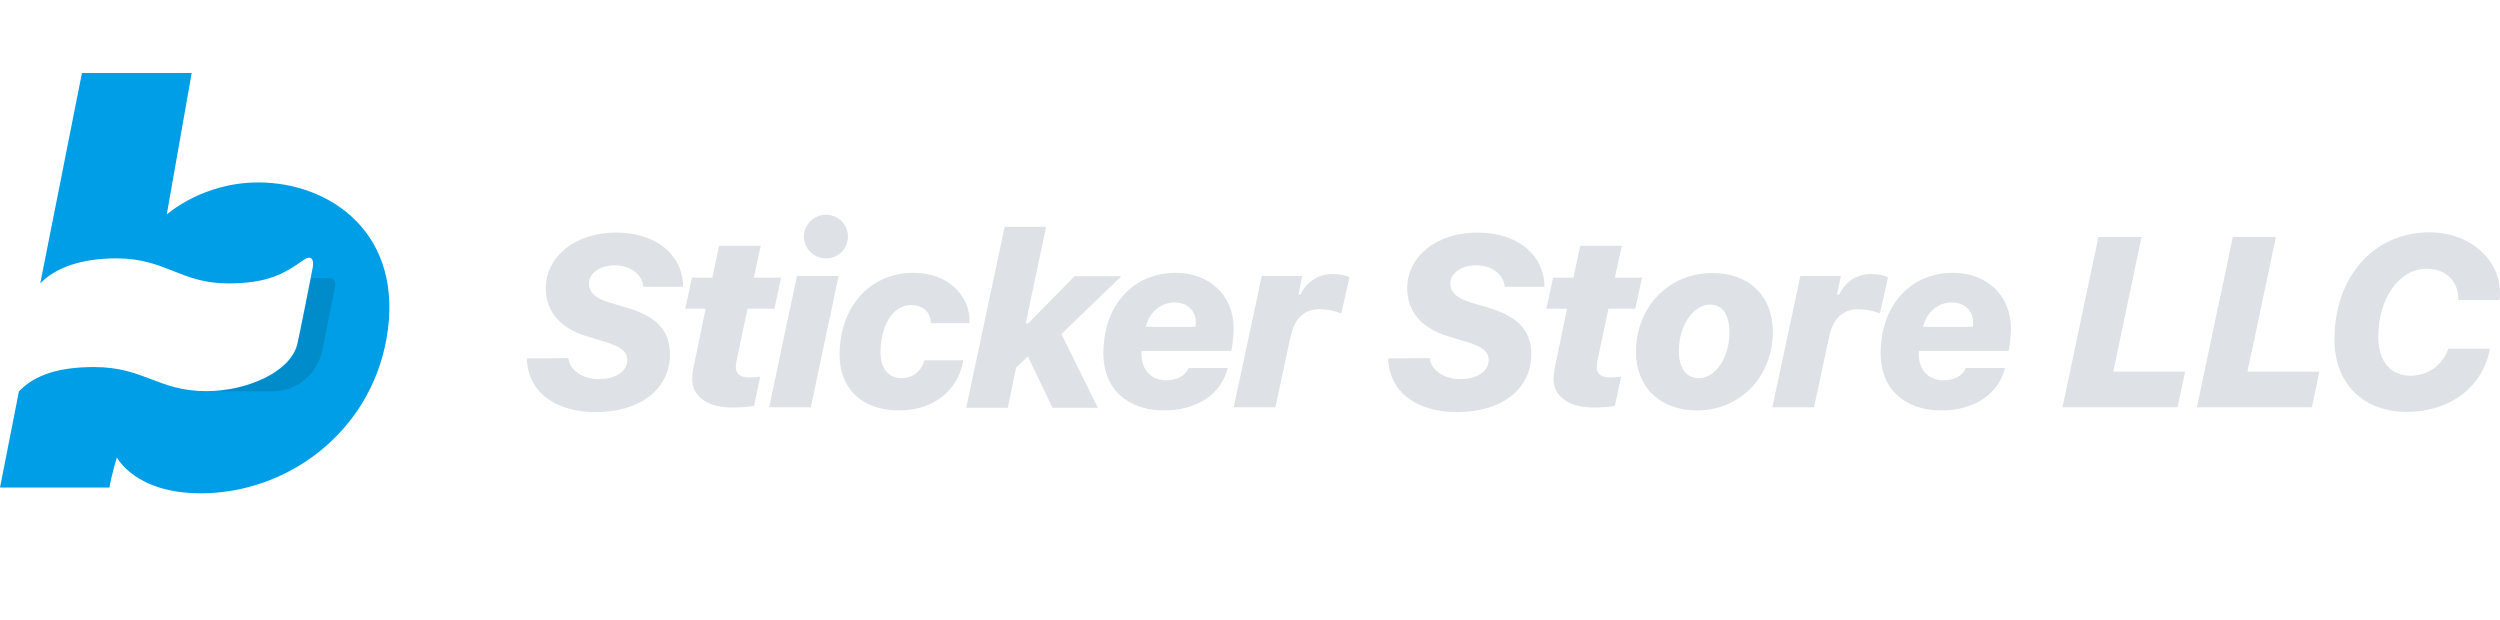
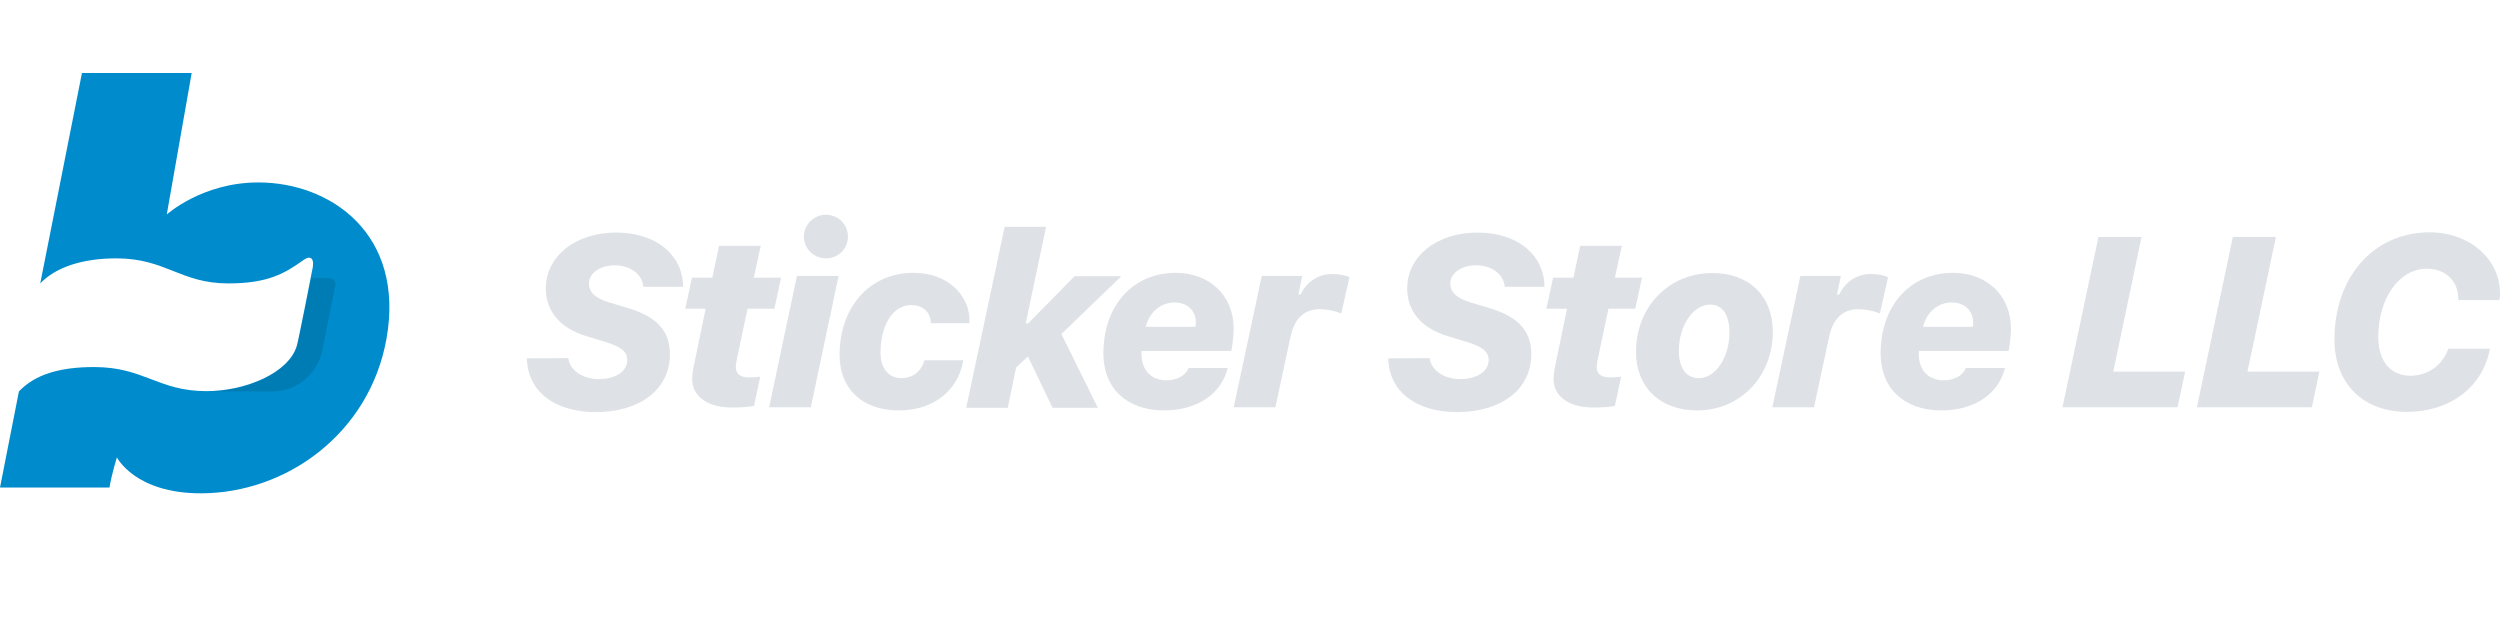
<svg xmlns="http://www.w3.org/2000/svg" width="222" height="55" viewBox="0 0 222 55" fill="none">
-   <path d="M22.936 16.2C17.957 16.2 14.809 19.047 14.809 19.047L17.021 6.484H7.277L3.574 25.167C4.915 23.755 7.277 22.942 10.319 22.942C14.745 22.942 16 25.167 20.277 25.167C23.787 25.167 25.277 24.29 26.979 23.07C27.596 22.642 28 22.942 27.702 24.097C27.66 24.311 26.489 30.303 26.362 30.689C25.66 33.107 21.83 34.733 18.319 34.733C14.043 34.733 12.787 32.593 8.362 32.593C5.34 32.593 3.128 33.235 1.681 34.755L0 43.294C0 43.294 2.553 43.294 9.723 43.294C9.915 42.095 10.383 40.619 10.383 40.619C10.383 40.619 11.979 43.807 17.83 43.807C25.425 43.807 32.809 38.5 34.319 30.09C35.979 20.802 29.383 16.2 22.936 16.2Z" fill="#009EE6" />
+   <path d="M22.936 16.2C17.957 16.2 14.809 19.047 14.809 19.047L17.021 6.484H7.277L3.574 25.167C4.915 23.755 7.277 22.942 10.319 22.942C14.745 22.942 16 25.167 20.277 25.167C23.787 25.167 25.277 24.29 26.979 23.07C27.596 22.642 28 22.942 27.702 24.097C27.66 24.311 26.489 30.303 26.362 30.689C25.66 33.107 21.83 34.733 18.319 34.733C14.043 34.733 12.787 32.593 8.362 32.593C5.34 32.593 3.128 33.235 1.681 34.755L0 43.294C0 43.294 2.553 43.294 9.723 43.294C9.915 42.095 10.383 40.619 10.383 40.619C10.383 40.619 11.979 43.807 17.83 43.807C25.425 43.807 32.809 38.5 34.319 30.09C35.979 20.802 29.383 16.2 22.936 16.2Z" fill="#008CCC" />
  <path opacity="0.59" d="M29.276 24.697H27.638C27.255 26.601 26.468 30.41 26.383 30.71C25.702 33.043 22.064 34.669 18.638 34.755H24.234C26.34 34.755 28.17 33.235 28.617 31.117L29.787 25.274C29.808 24.996 29.574 24.697 29.276 24.697Z" fill="black" fill-opacity="0.2" />
-   <path d="M50.468 31.802C50.596 32.914 51.787 33.663 53.17 33.663C54.659 33.663 55.702 32.979 55.702 31.973C55.702 31.224 55.17 30.796 53.702 30.346L52.085 29.854C49.787 29.169 48.468 27.671 48.468 25.617C48.468 22.749 51.106 20.652 54.702 20.652C58.255 20.652 60.638 22.621 60.66 25.467H57.127C57.042 24.375 56 23.562 54.574 23.562C53.298 23.562 52.298 24.247 52.298 25.167C52.298 25.916 52.808 26.473 54.106 26.858L55.745 27.35C58.319 28.121 59.489 29.362 59.489 31.459C59.489 34.562 56.851 36.595 52.894 36.595C49.298 36.595 46.851 34.798 46.787 31.823L50.468 31.802Z" fill="#DEE2E6" />
+   <path d="M50.468 31.802C50.596 32.914 51.787 33.663 53.17 33.663C54.66 33.663 55.702 32.979 55.702 31.973C55.702 31.224 55.17 30.796 53.702 30.346L52.085 29.854C49.787 29.169 48.468 27.671 48.468 25.617C48.468 22.749 51.106 20.652 54.702 20.652C58.255 20.652 60.638 22.621 60.66 25.467H57.127C57.042 24.375 56 23.562 54.574 23.562C53.298 23.562 52.298 24.247 52.298 25.167C52.298 25.916 52.808 26.473 54.106 26.858L55.745 27.35C58.319 28.121 59.489 29.362 59.489 31.459C59.489 34.562 56.851 36.595 52.894 36.595C49.298 36.595 46.851 34.798 46.787 31.823L50.468 31.802Z" fill="#DEE2E6" />
  <path d="M61.468 33.663C61.468 33.364 61.511 33 61.575 32.658L62.66 27.414H60.851L61.447 24.654H63.255L63.851 21.829H67.553L66.936 24.654H69.362L68.766 27.414H66.383L65.404 32.037C65.383 32.23 65.34 32.444 65.34 32.572C65.34 33.214 65.745 33.514 66.532 33.514C66.872 33.514 67.234 33.492 67.511 33.449L66.957 36.039C66.596 36.124 65.894 36.189 65.043 36.189C62.872 36.189 61.468 35.247 61.468 33.663Z" fill="#DEE2E6" />
  <path d="M70.766 24.504H74.468L72 36.167H68.298L70.766 24.504ZM71.383 21.016C71.383 19.945 72.277 19.068 73.34 19.068C74.425 19.068 75.298 19.924 75.298 21.016C75.298 22.107 74.425 22.942 73.34 22.942C72.277 22.942 71.383 22.086 71.383 21.016Z" fill="#DEE2E6" />
  <path d="M86.085 28.249C86.085 28.377 86.085 28.549 86.085 28.698H82.66C82.638 27.65 81.894 27.093 80.894 27.093C79.255 27.093 78.192 28.934 78.192 31.309C78.192 32.914 79.085 33.578 80.021 33.578C81.021 33.578 81.787 33.043 82.085 31.994H85.532C85.17 34.434 83.128 36.446 79.808 36.446C76.575 36.446 74.553 34.52 74.553 31.523C74.553 27.372 77.128 24.226 81.128 24.226C84.234 24.226 86 26.28 86.085 28.249Z" fill="#DEE2E6" />
  <path d="M85.809 36.167L89.213 20.138H92.894L91.085 28.72H91.298L95.426 24.525H99.575L94.255 29.662L97.489 36.21H93.468L91.277 31.652L90.234 32.636L89.489 36.21H85.809V36.167Z" fill="#DEE2E6" />
  <path d="M97.979 31.395C97.979 27.136 100.596 24.226 104.404 24.226C107.383 24.226 109.553 26.216 109.553 29.191C109.553 29.662 109.468 30.56 109.34 31.16H101.362C101.362 31.202 101.362 31.331 101.362 31.373C101.362 32.957 102.298 33.77 103.575 33.77C104.575 33.77 105.255 33.342 105.553 32.679H109.021C108.468 34.969 106.319 36.446 103.362 36.446C100.128 36.446 97.979 34.541 97.979 31.395ZM106.149 29.02C106.17 28.955 106.192 28.784 106.192 28.634C106.192 27.607 105.447 26.858 104.298 26.858C103.064 26.858 102.064 27.735 101.745 29.02H106.149Z" fill="#DEE2E6" />
  <path d="M112.043 24.504H115.638L115.298 26.152H115.489C116.043 25.017 117.064 24.333 118.277 24.333C118.894 24.333 119.404 24.418 119.83 24.611L119.106 27.842C118.574 27.607 117.83 27.457 117.192 27.457C115.809 27.457 114.936 28.292 114.596 29.918L113.255 36.167H109.553L112.043 24.504Z" fill="#DEE2E6" />
  <path d="M126.957 31.802C127.085 32.914 128.277 33.663 129.66 33.663C131.149 33.663 132.191 32.979 132.191 31.973C132.191 31.224 131.66 30.796 130.192 30.346L128.574 29.854C126.277 29.169 124.957 27.671 124.957 25.617C124.957 22.749 127.596 20.652 131.191 20.652C134.745 20.652 137.128 22.621 137.149 25.467H133.617C133.532 24.375 132.489 23.562 131.064 23.562C129.787 23.562 128.787 24.247 128.787 25.167C128.787 25.916 129.298 26.473 130.596 26.858L132.234 27.35C134.809 28.121 135.979 29.362 135.979 31.459C135.979 34.562 133.34 36.595 129.383 36.595C125.787 36.595 123.34 34.798 123.277 31.823L126.957 31.802Z" fill="#DEE2E6" />
  <path d="M137.957 33.663C137.957 33.364 138 33 138.064 32.658L139.149 27.414H137.319L137.915 24.654H139.723L140.319 21.829H144.021L143.404 24.654H145.808L145.213 27.414H142.83L141.851 32.037C141.83 32.23 141.787 32.444 141.787 32.572C141.787 33.214 142.191 33.514 142.979 33.514C143.319 33.514 143.681 33.492 143.957 33.449L143.404 36.039C143.042 36.124 142.34 36.189 141.489 36.189C139.383 36.189 137.957 35.247 137.957 33.663Z" fill="#DEE2E6" />
  <path d="M157.426 29.448C157.426 33.449 154.532 36.446 150.702 36.446C147.426 36.446 145.277 34.391 145.277 31.245C145.277 27.243 148.192 24.247 152.043 24.247C155.298 24.226 157.426 26.28 157.426 29.448ZM153.574 29.512C153.574 27.971 152.957 27.051 151.872 27.051C150.34 27.051 149.085 28.891 149.085 31.181C149.085 32.679 149.745 33.578 150.83 33.578C152.34 33.599 153.574 31.737 153.574 29.512Z" fill="#DEE2E6" />
  <path d="M159.872 24.504H163.468L163.128 26.152H163.319C163.872 25.017 164.894 24.333 166.106 24.333C166.723 24.333 167.234 24.418 167.66 24.611L166.936 27.842C166.404 27.607 165.66 27.457 165.021 27.457C163.638 27.457 162.766 28.292 162.426 29.918L161.085 36.167H157.383L159.872 24.504Z" fill="#DEE2E6" />
  <path d="M167 31.395C167 27.136 169.617 24.226 173.426 24.226C176.404 24.226 178.574 26.216 178.574 29.191C178.574 29.662 178.489 30.56 178.362 31.16H170.383C170.383 31.202 170.383 31.331 170.383 31.373C170.383 32.957 171.319 33.77 172.596 33.77C173.596 33.77 174.277 33.342 174.574 32.679H178.043C177.489 34.969 175.34 36.446 172.383 36.446C169.149 36.446 167 34.541 167 31.395ZM175.17 29.02C175.191 28.955 175.213 28.784 175.213 28.634C175.213 27.607 174.468 26.858 173.319 26.858C172.085 26.858 171.085 27.735 170.766 29.02H175.17Z" fill="#DEE2E6" />
  <path d="M193.362 36.167H183.149L186.34 21.037H190.17L187.66 33H194.043L193.362 36.167Z" fill="#DEE2E6" />
  <path d="M205.298 36.167H195.085L198.277 21.037H202.106L199.575 33H205.958L205.298 36.167Z" fill="#DEE2E6" />
  <path d="M218.298 26.451C218.255 24.91 217.128 23.862 215.511 23.862C213.064 23.862 211.191 26.451 211.191 29.94C211.191 32.058 212.277 33.364 214.043 33.364C215.596 33.364 216.936 32.401 217.404 30.967H221.106C220.489 34.348 217.574 36.574 213.745 36.574C209.83 36.574 207.298 34.049 207.298 30.154C207.298 24.568 210.808 20.63 215.745 20.63C219.277 20.63 222 22.984 222 26.045C222 26.259 222 26.43 221.957 26.644H218.298C218.298 26.623 218.298 26.58 218.298 26.451Z" fill="#DEE2E6" />
</svg>
